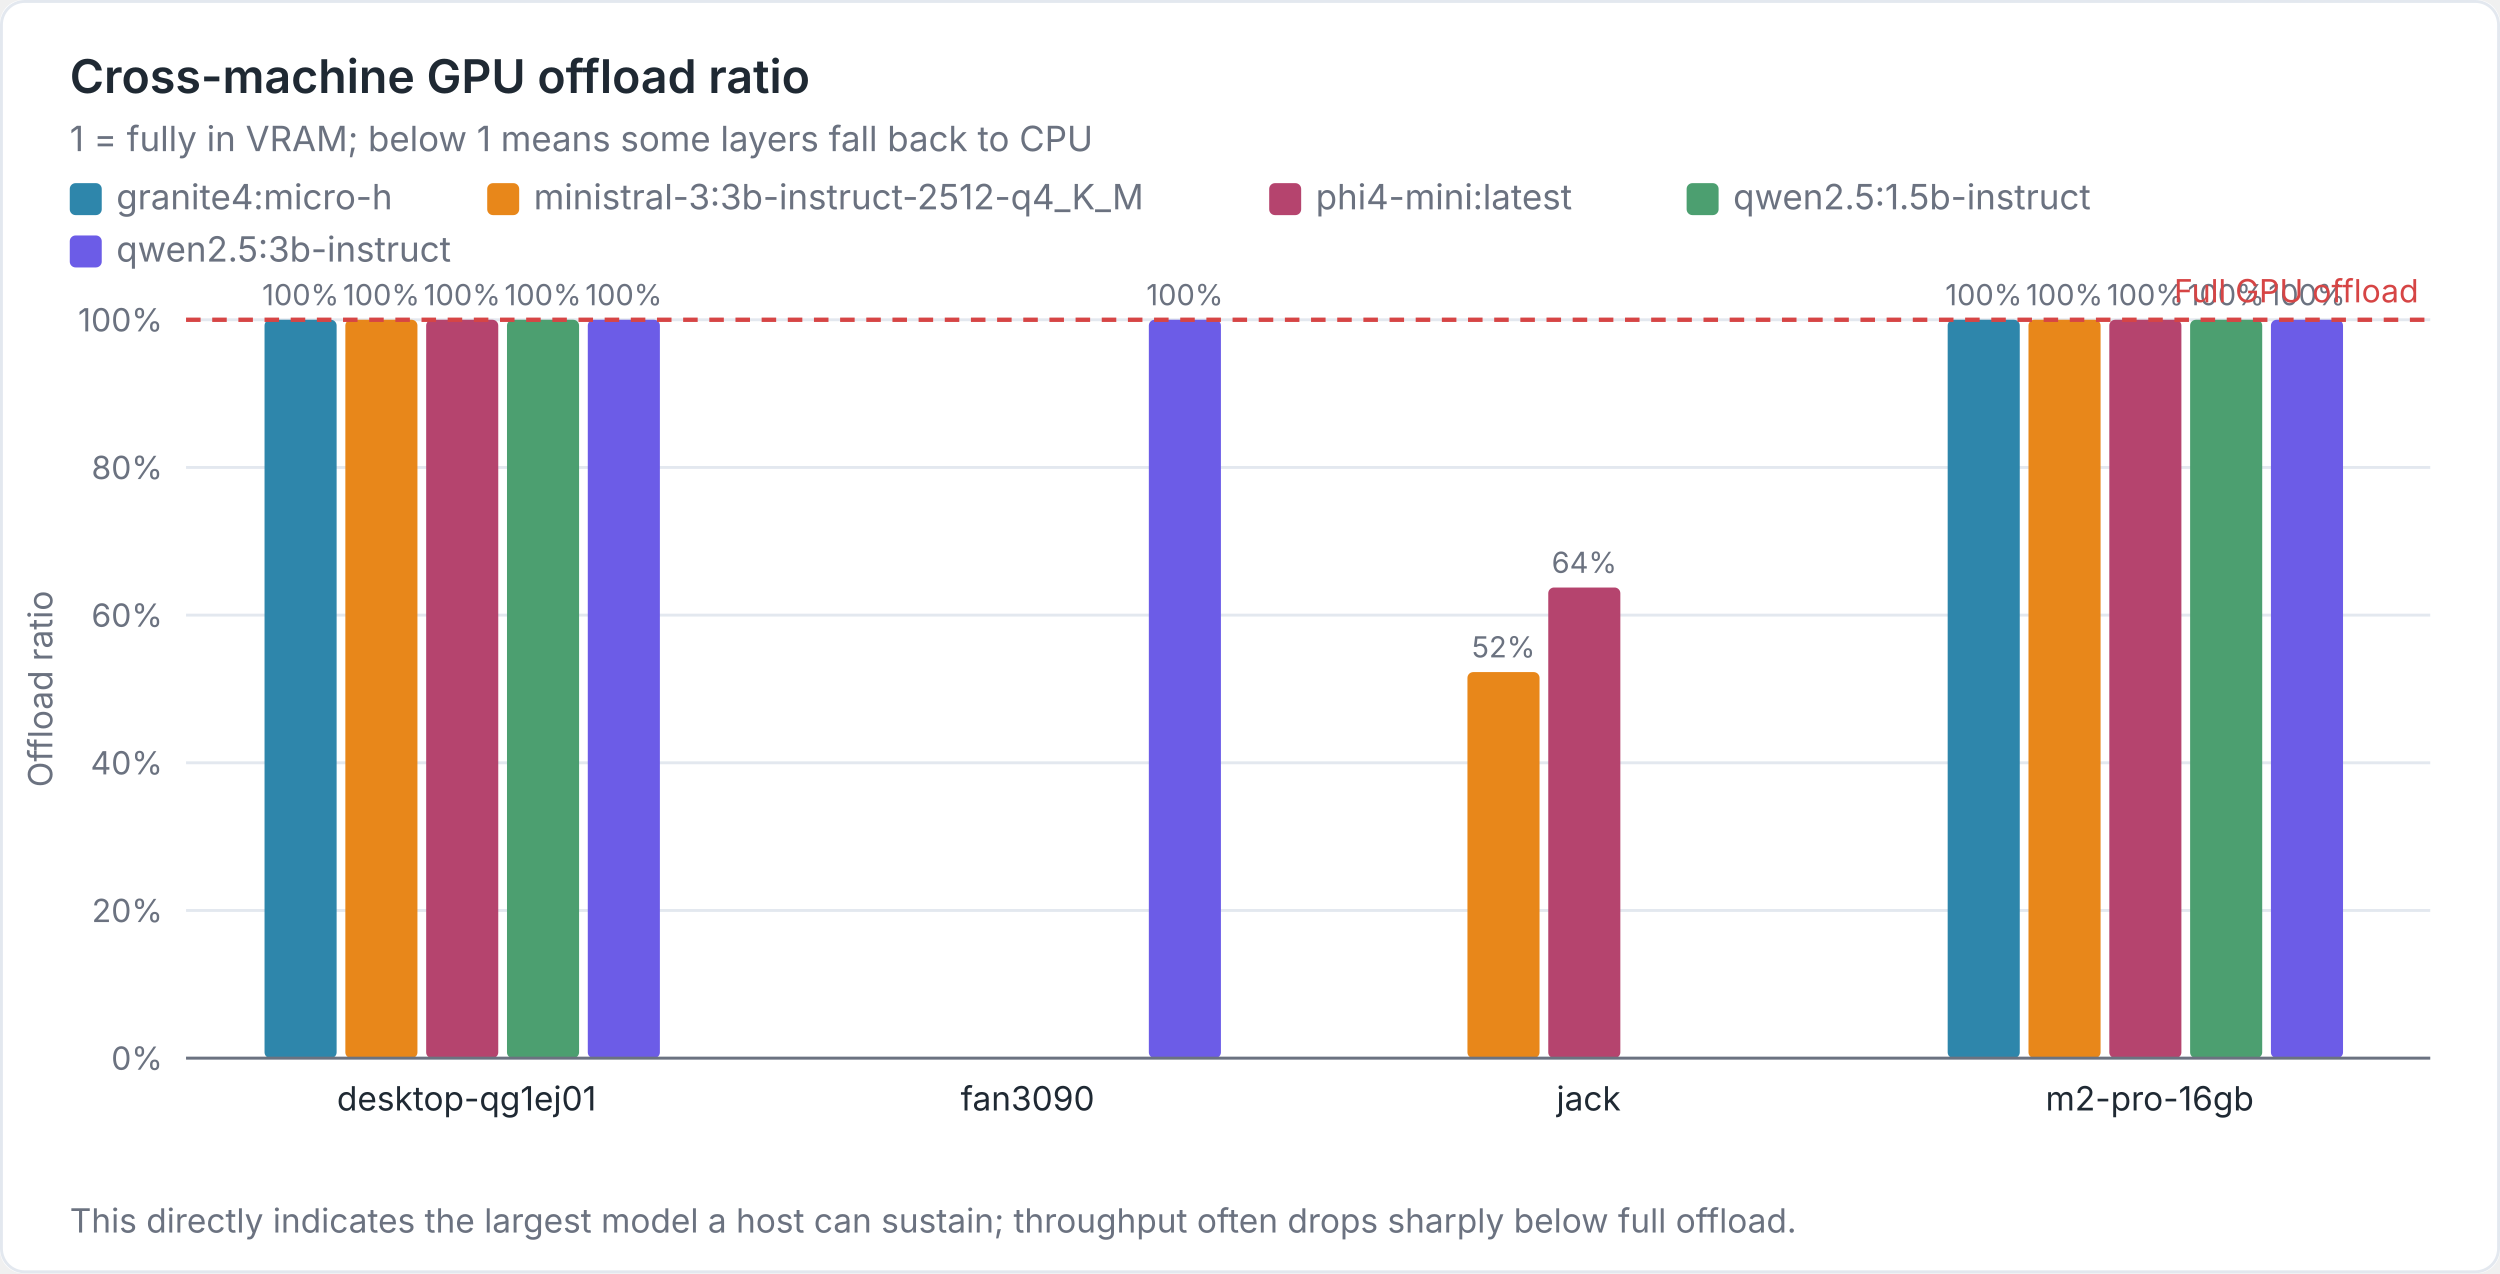
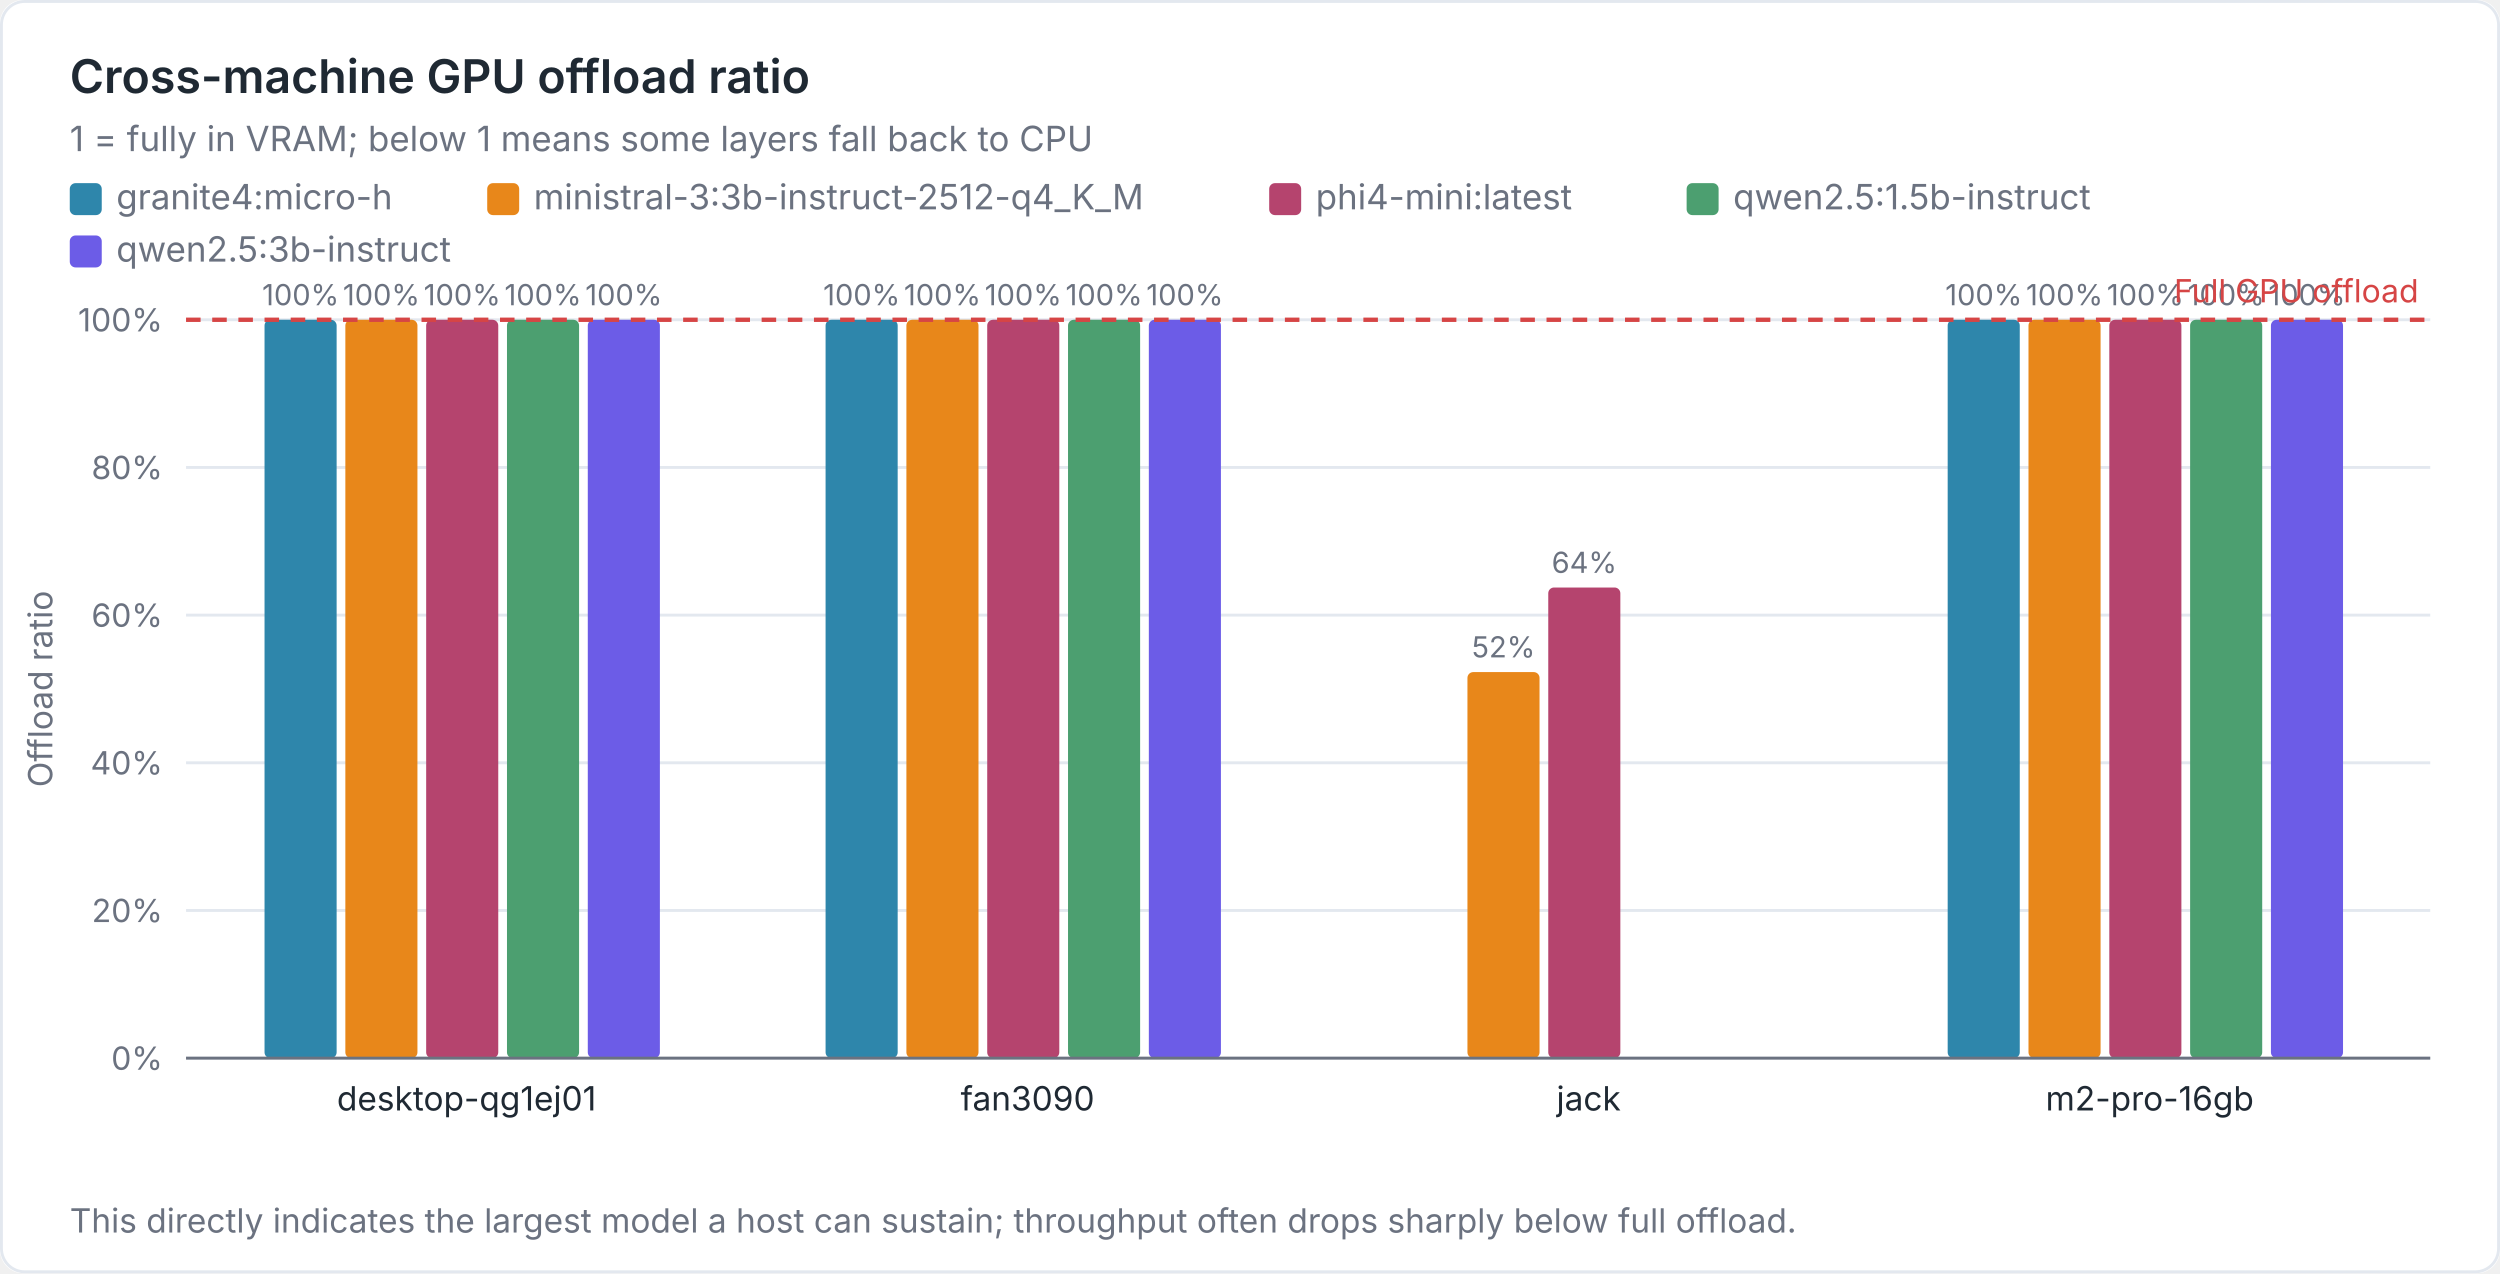
<svg xmlns="http://www.w3.org/2000/svg" width="860" height="438" viewBox="0 0 860 438" role="img">
  <rect width="860" height="438" fill="#FFFFFF" rx="8" />
  <rect x="0.5" y="0.5" width="859" height="437" fill="none" stroke="#E3E8EF" rx="8" />
  <text x="24" y="32" font-family="-apple-system, BlinkMacSystemFont, 'Segoe UI', 'Noto Sans SC', 'Microsoft YaHei', sans-serif" font-size="16" fill="#1F2933" text-anchor="start" font-weight="600">Cross-machine GPU offload ratio</text>
  <text x="24" y="52" font-family="-apple-system, BlinkMacSystemFont, 'Segoe UI', 'Noto Sans SC', 'Microsoft YaHei', sans-serif" font-size="12" fill="#6B7280" text-anchor="start" font-weight="400">1 = fully in VRAM; below 1 means some layers fall back to CPU</text>
  <rect x="24.0" y="63" width="11" height="11" rx="2" fill="#2E86AB" />
  <text x="40" y="72" font-family="-apple-system, BlinkMacSystemFont, 'Segoe UI', 'Noto Sans SC', 'Microsoft YaHei', sans-serif" font-size="12" fill="#6B7280" text-anchor="start" font-weight="400">granite4:micro-h</text>
  <rect x="167.6" y="63" width="11" height="11" rx="2" fill="#E8871A" />
  <text x="183.6" y="72" font-family="-apple-system, BlinkMacSystemFont, 'Segoe UI', 'Noto Sans SC', 'Microsoft YaHei', sans-serif" font-size="12" fill="#6B7280" text-anchor="start" font-weight="400">ministral-3:3b-instruct-2512-q4_K_M</text>
  <rect x="436.6" y="63" width="11" height="11" rx="2" fill="#B5446E" />
  <text x="452.6" y="72" font-family="-apple-system, BlinkMacSystemFont, 'Segoe UI', 'Noto Sans SC', 'Microsoft YaHei', sans-serif" font-size="12" fill="#6B7280" text-anchor="start" font-weight="400">phi4-mini:latest</text>
  <rect x="580.2" y="63" width="11" height="11" rx="2" fill="#4C9F70" />
  <text x="596.2" y="72" font-family="-apple-system, BlinkMacSystemFont, 'Segoe UI', 'Noto Sans SC', 'Microsoft YaHei', sans-serif" font-size="12" fill="#6B7280" text-anchor="start" font-weight="400">qwen2.5:1.5b-instruct</text>
  <rect x="24.0" y="81" width="11" height="11" rx="2" fill="#6C5CE7" />
  <text x="40" y="90" font-family="-apple-system, BlinkMacSystemFont, 'Segoe UI', 'Noto Sans SC', 'Microsoft YaHei', sans-serif" font-size="12" fill="#6B7280" text-anchor="start" font-weight="400">qwen2.5:3b-instruct</text>
  <line x1="64" y1="364" x2="836" y2="364" stroke="#E3E8EF" />
  <text x="56" y="368" font-family="-apple-system, BlinkMacSystemFont, 'Segoe UI', 'Noto Sans SC', 'Microsoft YaHei', sans-serif" font-size="11" fill="#6B7280" text-anchor="end" font-weight="400">0%</text>
  <line x1="64" y1="313.2" x2="836" y2="313.2" stroke="#E3E8EF" />
  <text x="56" y="317.2" font-family="-apple-system, BlinkMacSystemFont, 'Segoe UI', 'Noto Sans SC', 'Microsoft YaHei', sans-serif" font-size="11" fill="#6B7280" text-anchor="end" font-weight="400">20%</text>
  <line x1="64" y1="262.4" x2="836" y2="262.4" stroke="#E3E8EF" />
  <text x="56" y="266.4" font-family="-apple-system, BlinkMacSystemFont, 'Segoe UI', 'Noto Sans SC', 'Microsoft YaHei', sans-serif" font-size="11" fill="#6B7280" text-anchor="end" font-weight="400">40%</text>
  <line x1="64" y1="211.6" x2="836" y2="211.6" stroke="#E3E8EF" />
  <text x="56" y="215.6" font-family="-apple-system, BlinkMacSystemFont, 'Segoe UI', 'Noto Sans SC', 'Microsoft YaHei', sans-serif" font-size="11" fill="#6B7280" text-anchor="end" font-weight="400">60%</text>
  <line x1="64" y1="160.8" x2="836" y2="160.8" stroke="#E3E8EF" />
  <text x="56" y="164.8" font-family="-apple-system, BlinkMacSystemFont, 'Segoe UI', 'Noto Sans SC', 'Microsoft YaHei', sans-serif" font-size="11" fill="#6B7280" text-anchor="end" font-weight="400">80%</text>
  <line x1="64" y1="110" x2="836" y2="110" stroke="#E3E8EF" />
  <text x="56" y="114" font-family="-apple-system, BlinkMacSystemFont, 'Segoe UI', 'Noto Sans SC', 'Microsoft YaHei', sans-serif" font-size="11" fill="#6B7280" text-anchor="end" font-weight="400">100%</text>
  <text x="18" y="237" font-family="-apple-system, BlinkMacSystemFont, 'Segoe UI', 'Noto Sans SC', 'Microsoft YaHei', sans-serif" font-size="11.5" fill="#6B7280" text-anchor="middle" font-weight="400" transform="rotate(-90 18 237)">Offload ratio</text>
  <rect x="91.0" y="110.0" width="24.8" height="254.0" fill="#2E86AB" rx="2" />
  <text x="103.416" y="105" font-family="-apple-system, BlinkMacSystemFont, 'Segoe UI', 'Noto Sans SC', 'Microsoft YaHei', sans-serif" font-size="10" fill="#6B7280" text-anchor="middle" font-weight="400">100%</text>
  <rect x="118.8" y="110.0" width="24.8" height="254.0" fill="#E8871A" rx="2" />
  <text x="131.208" y="105" font-family="-apple-system, BlinkMacSystemFont, 'Segoe UI', 'Noto Sans SC', 'Microsoft YaHei', sans-serif" font-size="10" fill="#6B7280" text-anchor="middle" font-weight="400">100%</text>
  <rect x="146.6" y="110.0" width="24.8" height="254.0" fill="#B5446E" rx="2" />
  <text x="159" y="105" font-family="-apple-system, BlinkMacSystemFont, 'Segoe UI', 'Noto Sans SC', 'Microsoft YaHei', sans-serif" font-size="10" fill="#6B7280" text-anchor="middle" font-weight="400">100%</text>
  <rect x="174.4" y="110.0" width="24.8" height="254.0" fill="#4C9F70" rx="2" />
  <text x="186.792" y="105" font-family="-apple-system, BlinkMacSystemFont, 'Segoe UI', 'Noto Sans SC', 'Microsoft YaHei', sans-serif" font-size="10" fill="#6B7280" text-anchor="middle" font-weight="400">100%</text>
  <rect x="202.2" y="110.0" width="24.8" height="254.0" fill="#6C5CE7" rx="2" />
  <text x="214.584" y="105" font-family="-apple-system, BlinkMacSystemFont, 'Segoe UI', 'Noto Sans SC', 'Microsoft YaHei', sans-serif" font-size="10" fill="#6B7280" text-anchor="middle" font-weight="400">100%</text>
  <text x="160.5" y="382" font-family="-apple-system, BlinkMacSystemFont, 'Segoe UI', 'Noto Sans SC', 'Microsoft YaHei', sans-serif" font-size="11.5" fill="#1F2933" text-anchor="middle" font-weight="400">desktop-qg1ej01</text>
+   <rect x="284.0" y="110.0" width="24.8" height="254.0" fill="#2E86AB" rx="2" />
+   <text x="296.416" y="105" font-family="-apple-system, BlinkMacSystemFont, 'Segoe UI', 'Noto Sans SC', 'Microsoft YaHei', sans-serif" font-size="10" fill="#6B7280" text-anchor="middle" font-weight="400">100%</text>
+   <rect x="311.8" y="110.0" width="24.8" height="254.0" fill="#E8871A" rx="2" />
+   <text x="324.208" y="105" font-family="-apple-system, BlinkMacSystemFont, 'Segoe UI', 'Noto Sans SC', 'Microsoft YaHei', sans-serif" font-size="10" fill="#6B7280" text-anchor="middle" font-weight="400">100%</text>
+   <rect x="339.6" y="110.0" width="24.8" height="254.0" fill="#B5446E" rx="2" />
+   <text x="352" y="105" font-family="-apple-system, BlinkMacSystemFont, 'Segoe UI', 'Noto Sans SC', 'Microsoft YaHei', sans-serif" font-size="10" fill="#6B7280" text-anchor="middle" font-weight="400">100%</text>
+   <rect x="367.4" y="110.0" width="24.8" height="254.0" fill="#4C9F70" rx="2" />
+   <text x="379.792" y="105" font-family="-apple-system, BlinkMacSystemFont, 'Segoe UI', 'Noto Sans SC', 'Microsoft YaHei', sans-serif" font-size="10" fill="#6B7280" text-anchor="middle" font-weight="400">100%</text>
  <rect x="395.2" y="110.0" width="24.8" height="254.0" fill="#6C5CE7" rx="2" />
  <text x="407.584" y="105" font-family="-apple-system, BlinkMacSystemFont, 'Segoe UI', 'Noto Sans SC', 'Microsoft YaHei', sans-serif" font-size="10" fill="#6B7280" text-anchor="middle" font-weight="400">100%</text>
  <text x="353.5" y="382" font-family="-apple-system, BlinkMacSystemFont, 'Segoe UI', 'Noto Sans SC', 'Microsoft YaHei', sans-serif" font-size="11.5" fill="#1F2933" text-anchor="middle" font-weight="400">fan3090</text>
  <rect x="504.8" y="231.2" width="24.8" height="132.8" fill="#E8871A" rx="2" />
  <text x="517.208" y="226.156" font-family="-apple-system, BlinkMacSystemFont, 'Segoe UI', 'Noto Sans SC', 'Microsoft YaHei', sans-serif" font-size="10" fill="#6B7280" text-anchor="middle" font-weight="400">52%</text>
  <rect x="532.6" y="202.1" width="24.8" height="161.9" fill="#B5446E" rx="2" />
  <text x="545" y="197.071" font-family="-apple-system, BlinkMacSystemFont, 'Segoe UI', 'Noto Sans SC', 'Microsoft YaHei', sans-serif" font-size="10" fill="#6B7280" text-anchor="middle" font-weight="400">64%</text>
  <text x="546.5" y="382" font-family="-apple-system, BlinkMacSystemFont, 'Segoe UI', 'Noto Sans SC', 'Microsoft YaHei', sans-serif" font-size="11.5" fill="#1F2933" text-anchor="middle" font-weight="400">jack</text>
  <rect x="670.0" y="110.0" width="24.8" height="254.0" fill="#2E86AB" rx="2" />
  <text x="682.416" y="105" font-family="-apple-system, BlinkMacSystemFont, 'Segoe UI', 'Noto Sans SC', 'Microsoft YaHei', sans-serif" font-size="10" fill="#6B7280" text-anchor="middle" font-weight="400">100%</text>
  <rect x="697.8" y="110.0" width="24.8" height="254.0" fill="#E8871A" rx="2" />
  <text x="710.208" y="105" font-family="-apple-system, BlinkMacSystemFont, 'Segoe UI', 'Noto Sans SC', 'Microsoft YaHei', sans-serif" font-size="10" fill="#6B7280" text-anchor="middle" font-weight="400">100%</text>
  <rect x="725.6" y="110.0" width="24.8" height="254.0" fill="#B5446E" rx="2" />
  <text x="738" y="105" font-family="-apple-system, BlinkMacSystemFont, 'Segoe UI', 'Noto Sans SC', 'Microsoft YaHei', sans-serif" font-size="10" fill="#6B7280" text-anchor="middle" font-weight="400">100%</text>
  <rect x="753.4" y="110.0" width="24.8" height="254.0" fill="#4C9F70" rx="2" />
  <text x="765.792" y="105" font-family="-apple-system, BlinkMacSystemFont, 'Segoe UI', 'Noto Sans SC', 'Microsoft YaHei', sans-serif" font-size="10" fill="#6B7280" text-anchor="middle" font-weight="400">100%</text>
  <rect x="781.2" y="110.0" width="24.8" height="254.0" fill="#6C5CE7" rx="2" />
  <text x="793.584" y="105" font-family="-apple-system, BlinkMacSystemFont, 'Segoe UI', 'Noto Sans SC', 'Microsoft YaHei', sans-serif" font-size="10" fill="#6B7280" text-anchor="middle" font-weight="400">100%</text>
  <text x="739.5" y="382" font-family="-apple-system, BlinkMacSystemFont, 'Segoe UI', 'Noto Sans SC', 'Microsoft YaHei', sans-serif" font-size="11.5" fill="#1F2933" text-anchor="middle" font-weight="400">m2-pro-16gb</text>
  <line x1="64" y1="110" x2="836" y2="110" stroke="#D64545" stroke-width="1.5" stroke-dasharray="5 4" />
  <text x="832" y="104" font-family="-apple-system, BlinkMacSystemFont, 'Segoe UI', 'Noto Sans SC', 'Microsoft YaHei', sans-serif" font-size="11" fill="#D64545" text-anchor="end" font-weight="400">Full GPU offload</text>
  <line x1="64" y1="364" x2="836" y2="364" stroke="#6B7280" />
  <text x="24" y="424" font-family="-apple-system, BlinkMacSystemFont, 'Segoe UI', 'Noto Sans SC', 'Microsoft YaHei', sans-serif" font-size="11.5" fill="#6B7280" text-anchor="start" font-weight="400">This directly indicates the largest model a host can sustain; throughput often drops sharply below full offload.</text>
</svg>
